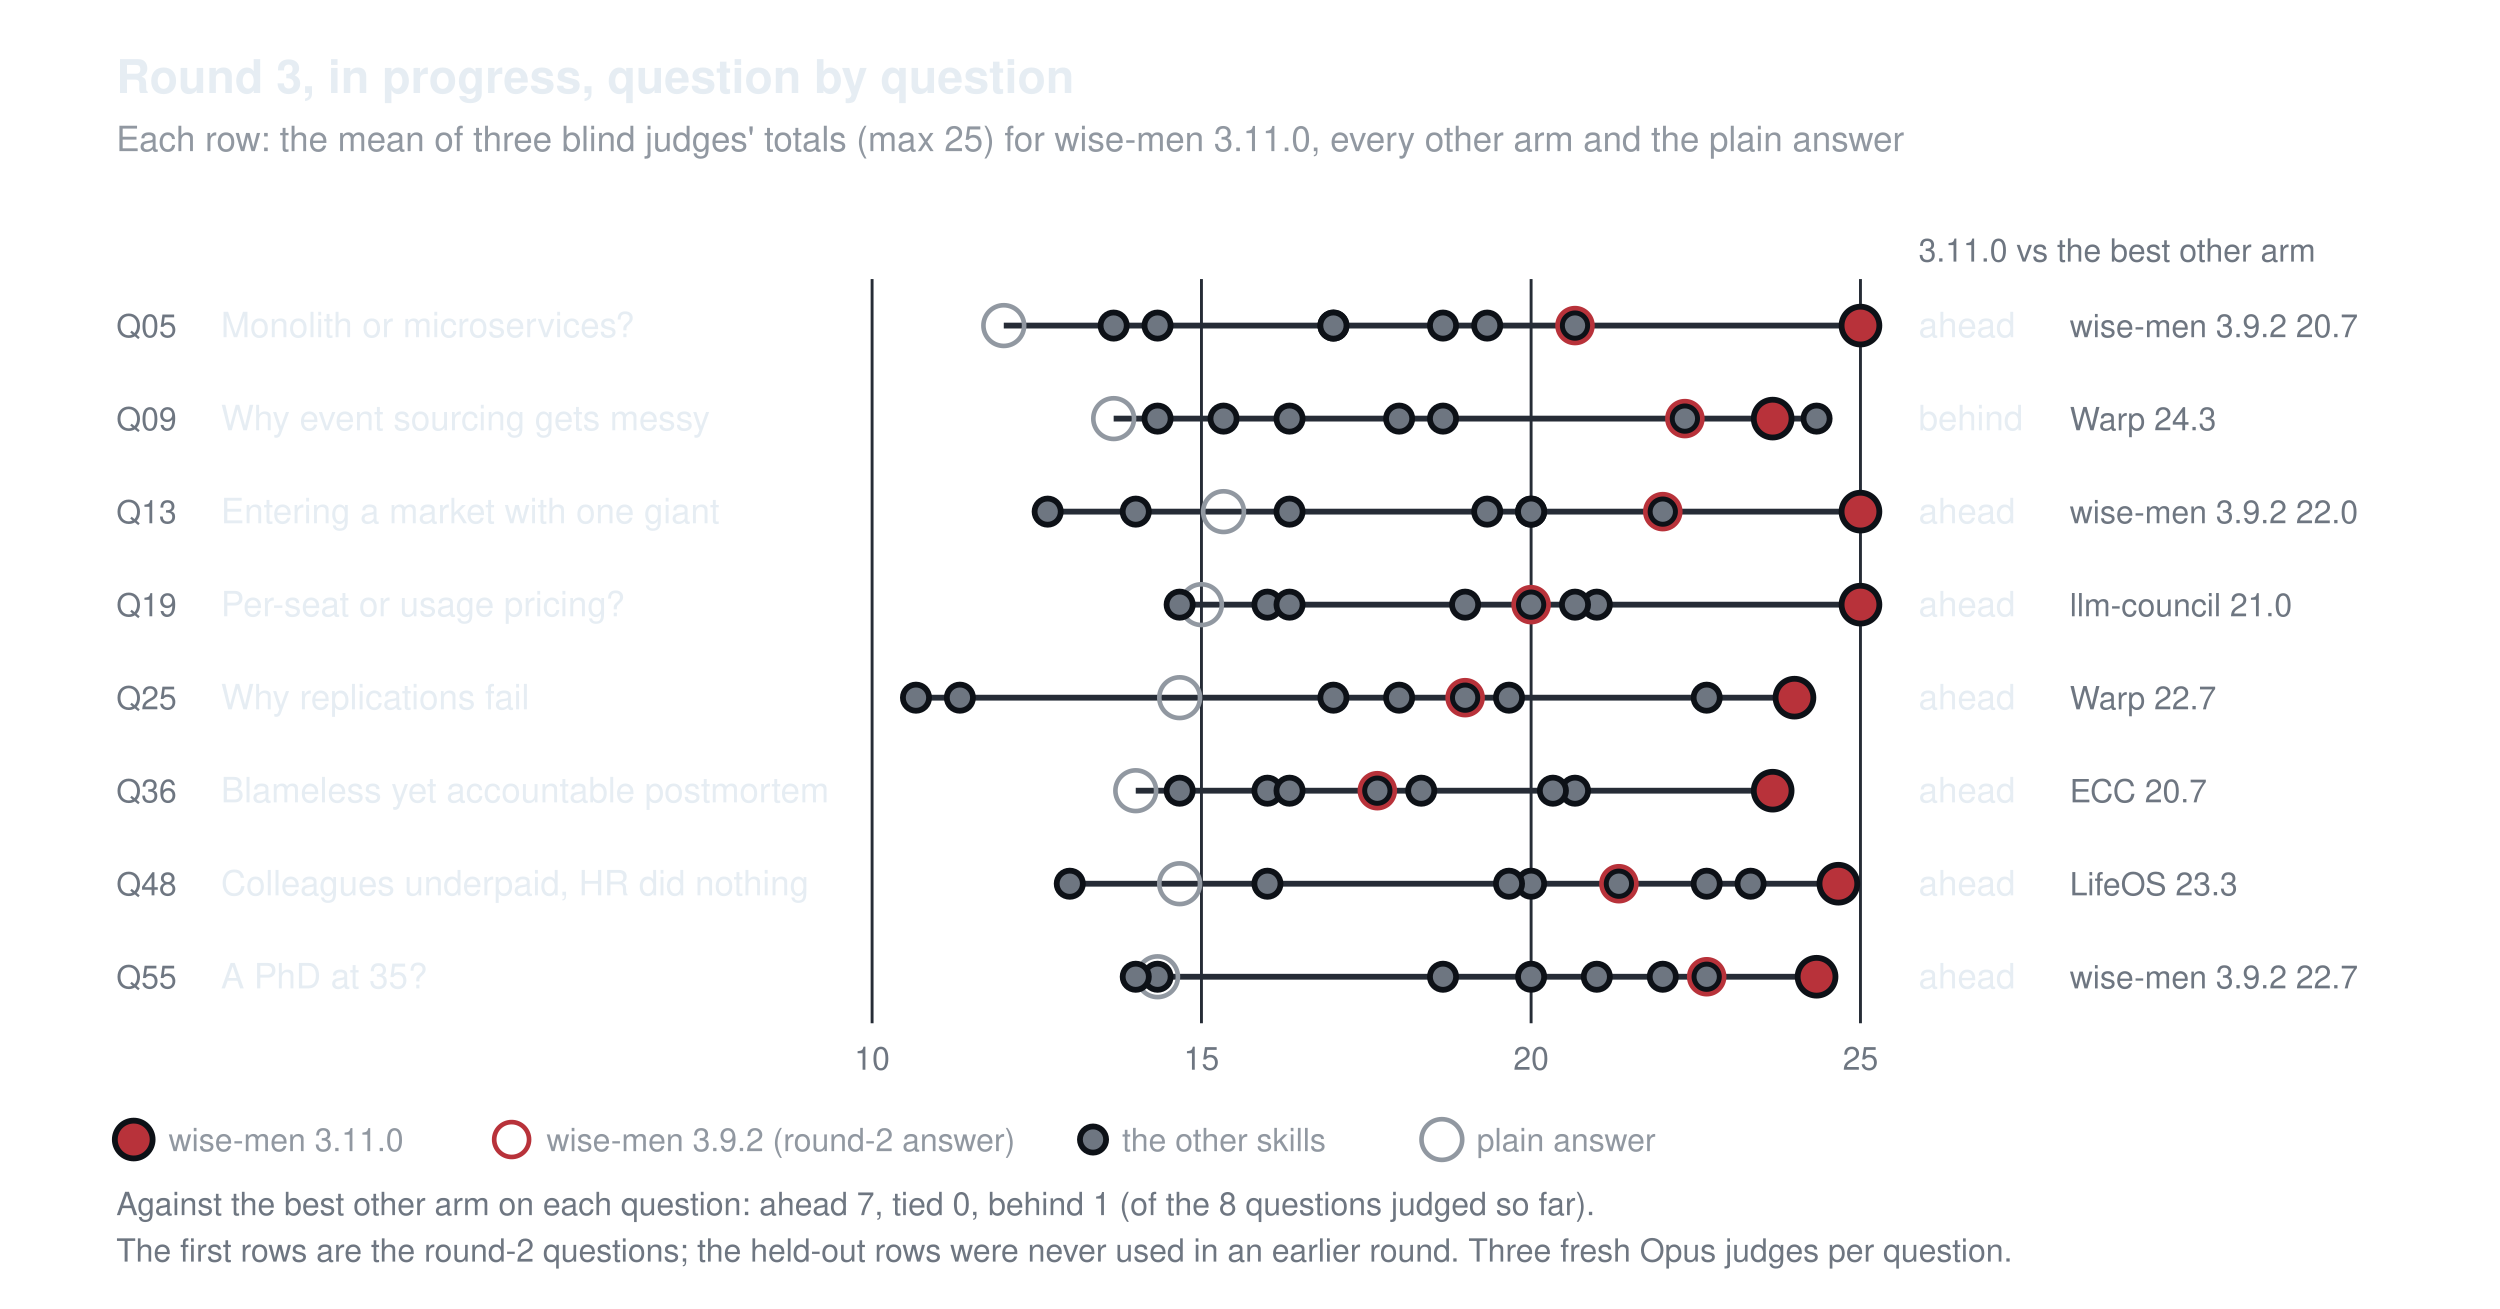
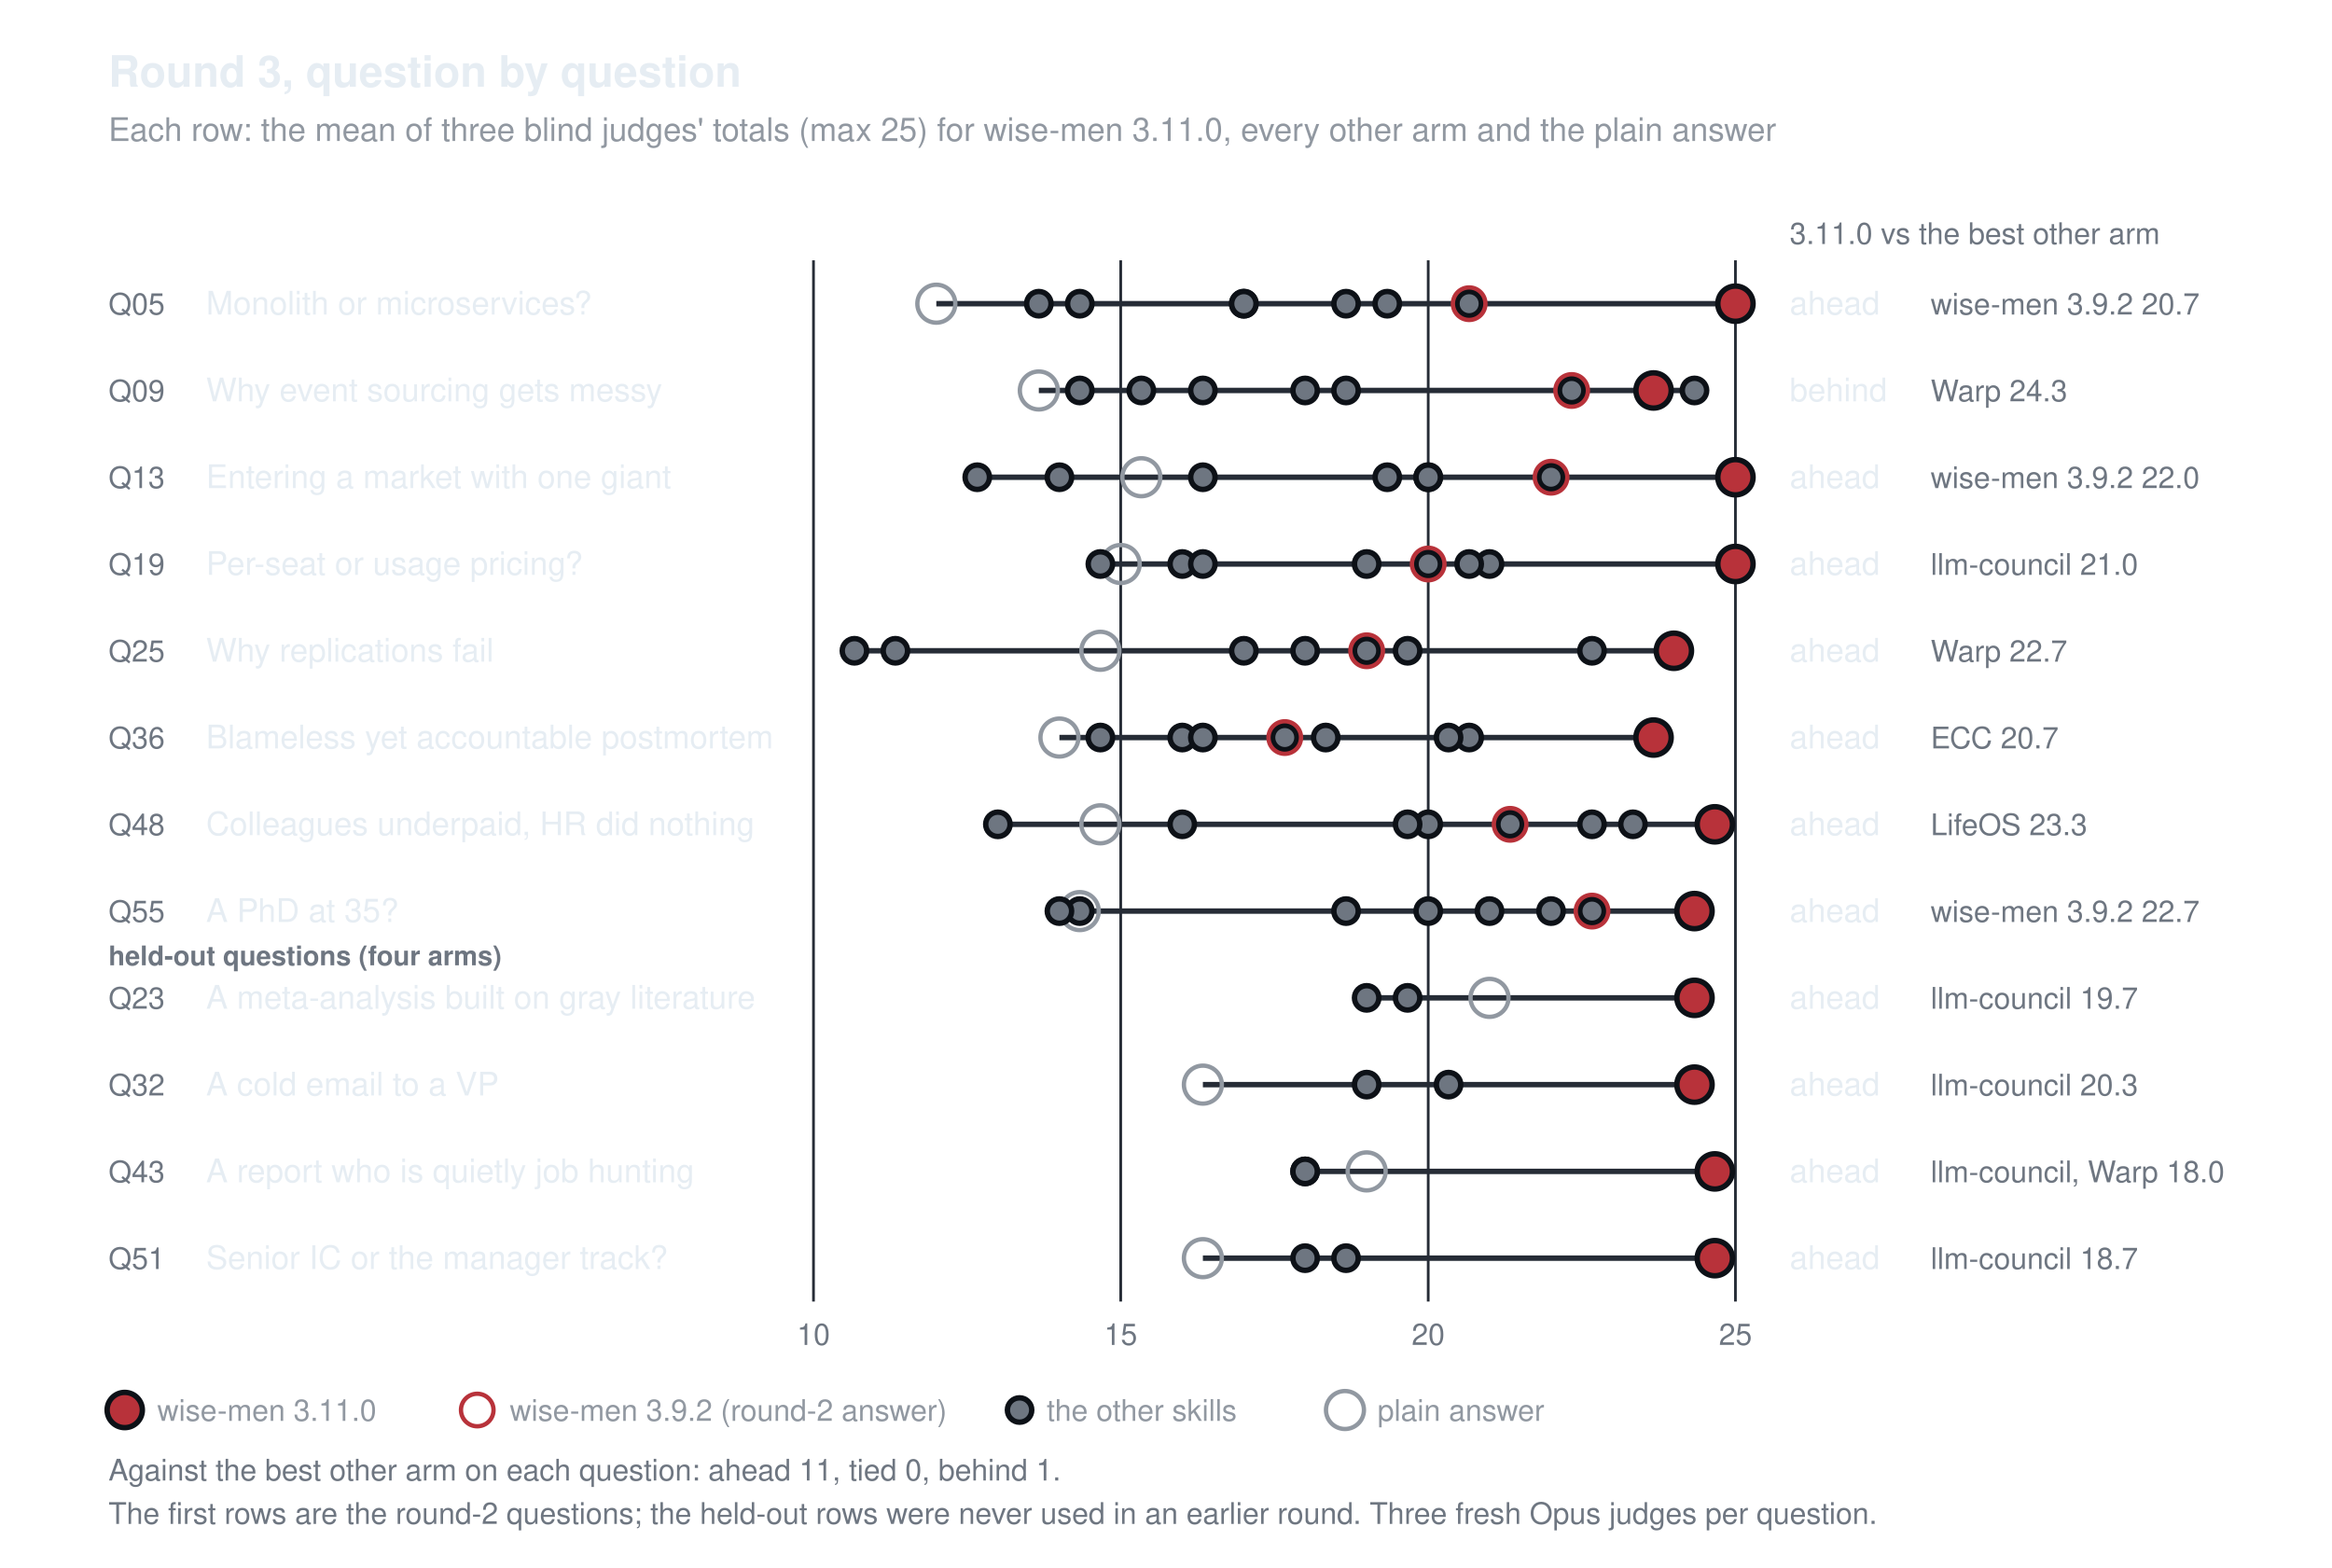
- <svg xmlns="http://www.w3.org/2000/svg" viewBox="0 0 860 450" width="860" font-family="-apple-system, BlinkMacSystemFont, 'Segoe UI', Helvetica, Arial, sans-serif">
-   <text x="40" y="32" font-size="16" font-weight="600" fill="#e6edf3" text-anchor="start">Round 3, in progress, question by question</text>
+ <svg xmlns="http://www.w3.org/2000/svg" viewBox="0 0 860 578" width="860" font-family="-apple-system, BlinkMacSystemFont, 'Segoe UI', Helvetica, Arial, sans-serif">
+   <text x="40" y="32" font-size="16" font-weight="600" fill="#e6edf3" text-anchor="start">Round 3, question by question</text>
  <text x="40" y="52" font-size="12" font-weight="400" fill="#9198a1" text-anchor="start">Each row: the mean of three blind judges' totals (max 25) for wise-men 3.11.0, every other arm and the plain answer</text>
  <text x="660" y="90" font-size="11" font-weight="400" fill="#6e7681" text-anchor="start">3.11.0 vs the best other arm</text>
-   <line x1="300" y1="96" x2="300" y2="352" stroke="#262c36" stroke-width="1" />
-   <text x="300" y="368" font-size="11" font-weight="400" fill="#6e7681" text-anchor="middle">10</text>
-   <line x1="413.3" y1="96" x2="413.3" y2="352" stroke="#262c36" stroke-width="1" />
-   <text x="413.3" y="368" font-size="11" font-weight="400" fill="#6e7681" text-anchor="middle">15</text>
-   <line x1="526.7" y1="96" x2="526.7" y2="352" stroke="#262c36" stroke-width="1" />
-   <text x="526.7" y="368" font-size="11" font-weight="400" fill="#6e7681" text-anchor="middle">20</text>
-   <line x1="640" y1="96" x2="640" y2="352" stroke="#262c36" stroke-width="1" />
-   <text x="640" y="368" font-size="11" font-weight="400" fill="#6e7681" text-anchor="middle">25</text>
+   <line x1="300" y1="96" x2="300" y2="480" stroke="#262c36" stroke-width="1" />
+   <text x="300" y="496" font-size="11" font-weight="400" fill="#6e7681" text-anchor="middle">10</text>
+   <line x1="413.3" y1="96" x2="413.3" y2="480" stroke="#262c36" stroke-width="1" />
+   <text x="413.3" y="496" font-size="11" font-weight="400" fill="#6e7681" text-anchor="middle">15</text>
+   <line x1="526.7" y1="96" x2="526.7" y2="480" stroke="#262c36" stroke-width="1" />
+   <text x="526.7" y="496" font-size="11" font-weight="400" fill="#6e7681" text-anchor="middle">20</text>
+   <line x1="640" y1="96" x2="640" y2="480" stroke="#262c36" stroke-width="1" />
+   <text x="640" y="496" font-size="11" font-weight="400" fill="#6e7681" text-anchor="middle">25</text>
  <text x="40" y="116" font-size="11" font-weight="400" fill="#6e7681" text-anchor="start">Q05</text>
  <text x="76" y="116" font-size="12" font-weight="400" fill="#e6edf3" text-anchor="start">Monolith or microservices?</text>
  <line x1="345.3" y1="112" x2="640" y2="112" stroke="#262c36" stroke-width="2" />
  <circle cx="345.3" cy="112" r="7" fill="none" stroke="#9198a1" stroke-width="1.6" />
  <circle cx="398.2" cy="112" r="4.5" fill="#6e7681" stroke="#0d1117" stroke-width="2" />
  <circle cx="383.1" cy="112" r="4.5" fill="#6e7681" stroke="#0d1117" stroke-width="2" />
  <circle cx="458.7" cy="112" r="4.5" fill="#6e7681" stroke="#0d1117" stroke-width="2" />
  <circle cx="458.7" cy="112" r="4.5" fill="#6e7681" stroke="#0d1117" stroke-width="2" />
  <circle cx="496.4" cy="112" r="4.5" fill="#6e7681" stroke="#0d1117" stroke-width="2" />
  <circle cx="511.6" cy="112" r="4.5" fill="#6e7681" stroke="#0d1117" stroke-width="2" />
  <circle cx="541.8" cy="112" r="4.5" fill="#6e7681" stroke="#0d1117" stroke-width="2" />
  <circle cx="541.8" cy="112" r="6" fill="none" stroke="#b8323a" stroke-width="1.6" />
  <circle cx="640" cy="112" r="6.5" fill="#b8323a" stroke="#0d1117" stroke-width="2" />
  <text x="660" y="116" font-size="12" font-weight="400" fill="#e6edf3" text-anchor="start">ahead</text>
  <text x="712" y="116" font-size="11" font-weight="400" fill="#6e7681" text-anchor="start">wise-men 3.9.2 20.7</text>
  <text x="40" y="148" font-size="11" font-weight="400" fill="#6e7681" text-anchor="start">Q09</text>
  <text x="76" y="148" font-size="12" font-weight="400" fill="#e6edf3" text-anchor="start">Why event sourcing gets messy</text>
  <line x1="383.1" y1="144" x2="624.9" y2="144" stroke="#262c36" stroke-width="2" />
  <circle cx="383.1" cy="144" r="7" fill="none" stroke="#9198a1" stroke-width="1.6" />
  <circle cx="420.9" cy="144" r="4.5" fill="#6e7681" stroke="#0d1117" stroke-width="2" />
  <circle cx="398.2" cy="144" r="4.5" fill="#6e7681" stroke="#0d1117" stroke-width="2" />
  <circle cx="481.3" cy="144" r="4.5" fill="#6e7681" stroke="#0d1117" stroke-width="2" />
  <circle cx="443.6" cy="144" r="4.5" fill="#6e7681" stroke="#0d1117" stroke-width="2" />
  <circle cx="496.4" cy="144" r="4.5" fill="#6e7681" stroke="#0d1117" stroke-width="2" />
  <circle cx="624.9" cy="144" r="4.5" fill="#6e7681" stroke="#0d1117" stroke-width="2" />
  <circle cx="579.6" cy="144" r="4.5" fill="#6e7681" stroke="#0d1117" stroke-width="2" />
  <circle cx="579.6" cy="144" r="6" fill="none" stroke="#b8323a" stroke-width="1.6" />
  <circle cx="609.8" cy="144" r="6.5" fill="#b8323a" stroke="#0d1117" stroke-width="2" />
  <text x="660" y="148" font-size="12" font-weight="400" fill="#e6edf3" text-anchor="start">behind</text>
  <text x="712" y="148" font-size="11" font-weight="400" fill="#6e7681" text-anchor="start">Warp 24.3</text>
  <text x="40" y="180" font-size="11" font-weight="400" fill="#6e7681" text-anchor="start">Q13</text>
  <text x="76" y="180" font-size="12" font-weight="400" fill="#e6edf3" text-anchor="start">Entering a market with one giant</text>
  <line x1="360.4" y1="176" x2="640" y2="176" stroke="#262c36" stroke-width="2" />
  <circle cx="420.9" cy="176" r="7" fill="none" stroke="#9198a1" stroke-width="1.6" />
  <circle cx="443.6" cy="176" r="4.5" fill="#6e7681" stroke="#0d1117" stroke-width="2" />
  <circle cx="360.4" cy="176" r="4.5" fill="#6e7681" stroke="#0d1117" stroke-width="2" />
  <circle cx="526.7" cy="176" r="4.5" fill="#6e7681" stroke="#0d1117" stroke-width="2" />
  <circle cx="511.6" cy="176" r="4.5" fill="#6e7681" stroke="#0d1117" stroke-width="2" />
  <circle cx="390.7" cy="176" r="4.5" fill="#6e7681" stroke="#0d1117" stroke-width="2" />
  <circle cx="526.7" cy="176" r="4.5" fill="#6e7681" stroke="#0d1117" stroke-width="2" />
  <circle cx="572" cy="176" r="4.5" fill="#6e7681" stroke="#0d1117" stroke-width="2" />
  <circle cx="572" cy="176" r="6" fill="none" stroke="#b8323a" stroke-width="1.6" />
  <circle cx="640" cy="176" r="6.5" fill="#b8323a" stroke="#0d1117" stroke-width="2" />
  <text x="660" y="180" font-size="12" font-weight="400" fill="#e6edf3" text-anchor="start">ahead</text>
  <text x="712" y="180" font-size="11" font-weight="400" fill="#6e7681" text-anchor="start">wise-men 3.9.2 22.0</text>
  <text x="40" y="212" font-size="11" font-weight="400" fill="#6e7681" text-anchor="start">Q19</text>
  <text x="76" y="212" font-size="12" font-weight="400" fill="#e6edf3" text-anchor="start">Per-seat or usage pricing?</text>
  <line x1="405.8" y1="208" x2="640" y2="208" stroke="#262c36" stroke-width="2" />
  <circle cx="413.3" cy="208" r="7" fill="none" stroke="#9198a1" stroke-width="1.6" />
  <circle cx="436" cy="208" r="4.5" fill="#6e7681" stroke="#0d1117" stroke-width="2" />
  <circle cx="443.6" cy="208" r="4.5" fill="#6e7681" stroke="#0d1117" stroke-width="2" />
  <circle cx="405.8" cy="208" r="4.5" fill="#6e7681" stroke="#0d1117" stroke-width="2" />
  <circle cx="549.3" cy="208" r="4.5" fill="#6e7681" stroke="#0d1117" stroke-width="2" />
  <circle cx="504" cy="208" r="4.5" fill="#6e7681" stroke="#0d1117" stroke-width="2" />
  <circle cx="541.8" cy="208" r="4.5" fill="#6e7681" stroke="#0d1117" stroke-width="2" />
  <circle cx="526.7" cy="208" r="4.5" fill="#6e7681" stroke="#0d1117" stroke-width="2" />
  <circle cx="526.7" cy="208" r="6" fill="none" stroke="#b8323a" stroke-width="1.6" />
  <circle cx="640" cy="208" r="6.5" fill="#b8323a" stroke="#0d1117" stroke-width="2" />
  <text x="660" y="212" font-size="12" font-weight="400" fill="#e6edf3" text-anchor="start">ahead</text>
  <text x="712" y="212" font-size="11" font-weight="400" fill="#6e7681" text-anchor="start">llm-council 21.0</text>
  <text x="40" y="244" font-size="11" font-weight="400" fill="#6e7681" text-anchor="start">Q25</text>
  <text x="76" y="244" font-size="12" font-weight="400" fill="#e6edf3" text-anchor="start">Why replications fail</text>
  <line x1="315.1" y1="240" x2="617.3" y2="240" stroke="#262c36" stroke-width="2" />
  <circle cx="405.8" cy="240" r="7" fill="none" stroke="#9198a1" stroke-width="1.6" />
  <circle cx="330.2" cy="240" r="4.5" fill="#6e7681" stroke="#0d1117" stroke-width="2" />
  <circle cx="315.1" cy="240" r="4.5" fill="#6e7681" stroke="#0d1117" stroke-width="2" />
  <circle cx="519.1" cy="240" r="4.5" fill="#6e7681" stroke="#0d1117" stroke-width="2" />
  <circle cx="481.3" cy="240" r="4.5" fill="#6e7681" stroke="#0d1117" stroke-width="2" />
  <circle cx="458.7" cy="240" r="4.5" fill="#6e7681" stroke="#0d1117" stroke-width="2" />
  <circle cx="587.1" cy="240" r="4.5" fill="#6e7681" stroke="#0d1117" stroke-width="2" />
  <circle cx="504" cy="240" r="4.5" fill="#6e7681" stroke="#0d1117" stroke-width="2" />
  <circle cx="504" cy="240" r="6" fill="none" stroke="#b8323a" stroke-width="1.6" />
  <circle cx="617.3" cy="240" r="6.5" fill="#b8323a" stroke="#0d1117" stroke-width="2" />
  <text x="660" y="244" font-size="12" font-weight="400" fill="#e6edf3" text-anchor="start">ahead</text>
  <text x="712" y="244" font-size="11" font-weight="400" fill="#6e7681" text-anchor="start">Warp 22.7</text>
  <text x="40" y="276" font-size="11" font-weight="400" fill="#6e7681" text-anchor="start">Q36</text>
  <text x="76" y="276" font-size="12" font-weight="400" fill="#e6edf3" text-anchor="start">Blameless yet accountable postmortem</text>
  <line x1="390.7" y1="272" x2="609.8" y2="272" stroke="#262c36" stroke-width="2" />
  <circle cx="390.7" cy="272" r="7" fill="none" stroke="#9198a1" stroke-width="1.6" />
  <circle cx="405.8" cy="272" r="4.5" fill="#6e7681" stroke="#0d1117" stroke-width="2" />
  <circle cx="436" cy="272" r="4.5" fill="#6e7681" stroke="#0d1117" stroke-width="2" />
  <circle cx="488.9" cy="272" r="4.5" fill="#6e7681" stroke="#0d1117" stroke-width="2" />
  <circle cx="443.6" cy="272" r="4.5" fill="#6e7681" stroke="#0d1117" stroke-width="2" />
  <circle cx="541.8" cy="272" r="4.5" fill="#6e7681" stroke="#0d1117" stroke-width="2" />
  <circle cx="534.2" cy="272" r="4.5" fill="#6e7681" stroke="#0d1117" stroke-width="2" />
  <circle cx="473.8" cy="272" r="4.5" fill="#6e7681" stroke="#0d1117" stroke-width="2" />
  <circle cx="473.8" cy="272" r="6" fill="none" stroke="#b8323a" stroke-width="1.6" />
  <circle cx="609.8" cy="272" r="6.5" fill="#b8323a" stroke="#0d1117" stroke-width="2" />
  <text x="660" y="276" font-size="12" font-weight="400" fill="#e6edf3" text-anchor="start">ahead</text>
  <text x="712" y="276" font-size="11" font-weight="400" fill="#6e7681" text-anchor="start">ECC 20.7</text>
  <text x="40" y="308" font-size="11" font-weight="400" fill="#6e7681" text-anchor="start">Q48</text>
  <text x="76" y="308" font-size="12" font-weight="400" fill="#e6edf3" text-anchor="start">Colleagues underpaid, HR did nothing</text>
  <line x1="368" y1="304" x2="632.4" y2="304" stroke="#262c36" stroke-width="2" />
  <circle cx="405.8" cy="304" r="7" fill="none" stroke="#9198a1" stroke-width="1.6" />
  <circle cx="436" cy="304" r="4.5" fill="#6e7681" stroke="#0d1117" stroke-width="2" />
  <circle cx="368" cy="304" r="4.5" fill="#6e7681" stroke="#0d1117" stroke-width="2" />
  <circle cx="602.2" cy="304" r="4.5" fill="#6e7681" stroke="#0d1117" stroke-width="2" />
  <circle cx="526.7" cy="304" r="4.5" fill="#6e7681" stroke="#0d1117" stroke-width="2" />
  <circle cx="519.1" cy="304" r="4.5" fill="#6e7681" stroke="#0d1117" stroke-width="2" />
  <circle cx="587.1" cy="304" r="4.5" fill="#6e7681" stroke="#0d1117" stroke-width="2" />
  <circle cx="556.9" cy="304" r="4.5" fill="#6e7681" stroke="#0d1117" stroke-width="2" />
  <circle cx="556.9" cy="304" r="6" fill="none" stroke="#b8323a" stroke-width="1.6" />
  <circle cx="632.4" cy="304" r="6.5" fill="#b8323a" stroke="#0d1117" stroke-width="2" />
  <text x="660" y="308" font-size="12" font-weight="400" fill="#e6edf3" text-anchor="start">ahead</text>
  <text x="712" y="308" font-size="11" font-weight="400" fill="#6e7681" text-anchor="start">LifeOS 23.3</text>
  <text x="40" y="340" font-size="11" font-weight="400" fill="#6e7681" text-anchor="start">Q55</text>
  <text x="76" y="340" font-size="12" font-weight="400" fill="#e6edf3" text-anchor="start">A PhD at 35?</text>
  <line x1="390.7" y1="336" x2="624.9" y2="336" stroke="#262c36" stroke-width="2" />
  <circle cx="398.2" cy="336" r="7" fill="none" stroke="#9198a1" stroke-width="1.6" />
  <circle cx="398.2" cy="336" r="4.5" fill="#6e7681" stroke="#0d1117" stroke-width="2" />
  <circle cx="390.7" cy="336" r="4.5" fill="#6e7681" stroke="#0d1117" stroke-width="2" />
  <circle cx="572" cy="336" r="4.5" fill="#6e7681" stroke="#0d1117" stroke-width="2" />
  <circle cx="549.3" cy="336" r="4.5" fill="#6e7681" stroke="#0d1117" stroke-width="2" />
  <circle cx="496.4" cy="336" r="4.5" fill="#6e7681" stroke="#0d1117" stroke-width="2" />
  <circle cx="526.7" cy="336" r="4.5" fill="#6e7681" stroke="#0d1117" stroke-width="2" />
  <circle cx="587.1" cy="336" r="4.5" fill="#6e7681" stroke="#0d1117" stroke-width="2" />
  <circle cx="587.1" cy="336" r="6" fill="none" stroke="#b8323a" stroke-width="1.6" />
  <circle cx="624.9" cy="336" r="6.5" fill="#b8323a" stroke="#0d1117" stroke-width="2" />
  <text x="660" y="340" font-size="12" font-weight="400" fill="#e6edf3" text-anchor="start">ahead</text>
  <text x="712" y="340" font-size="11" font-weight="400" fill="#6e7681" text-anchor="start">wise-men 3.9.2 22.7</text>
-   <circle cx="46" cy="392" r="6.5" fill="#b8323a" stroke="#0d1117" stroke-width="2" />
-   <text x="58" y="396" font-size="11" font-weight="400" fill="#9198a1" text-anchor="start">wise-men 3.11.0</text>
-   <circle cx="176" cy="392" r="6" fill="none" stroke="#b8323a" stroke-width="1.6" />
-   <text x="188" y="396" font-size="11" font-weight="400" fill="#9198a1" text-anchor="start">wise-men 3.9.2 (round-2 answer)</text>
-   <circle cx="376" cy="392" r="4.5" fill="#6e7681" stroke="#0d1117" stroke-width="2" />
-   <text x="386" y="396" font-size="11" font-weight="400" fill="#9198a1" text-anchor="start">the other skills</text>
-   <circle cx="496" cy="392" r="7" fill="none" stroke="#9198a1" stroke-width="1.6" />
-   <text x="508" y="396" font-size="11" font-weight="400" fill="#9198a1" text-anchor="start">plain answer</text>
-   <text x="40" y="418" font-size="11" font-weight="400" fill="#6e7681" text-anchor="start">Against the best other arm on each question: ahead 7, tied 0, behind 1 (of the 8 questions judged so far).</text>
-   <text x="40" y="434" font-size="11" font-weight="400" fill="#6e7681" text-anchor="start">The first rows are the round-2 questions; the held-out rows were never used in an earlier round. Three fresh Opus judges per question.</text>
+   <text x="40" y="356" font-size="10" font-weight="600" fill="#6e7681" text-anchor="start">held-out questions (four arms)</text>
+   <text x="40" y="372" font-size="11" font-weight="400" fill="#6e7681" text-anchor="start">Q23</text>
+   <text x="76" y="372" font-size="12" font-weight="400" fill="#e6edf3" text-anchor="start">A meta-analysis built on gray literature</text>
+   <line x1="504" y1="368" x2="624.9" y2="368" stroke="#262c36" stroke-width="2" />
+   <circle cx="549.3" cy="368" r="7" fill="none" stroke="#9198a1" stroke-width="1.6" />
+   <circle cx="519.1" cy="368" r="4.5" fill="#6e7681" stroke="#0d1117" stroke-width="2" />
+   <circle cx="504" cy="368" r="4.5" fill="#6e7681" stroke="#0d1117" stroke-width="2" />
+   <circle cx="624.9" cy="368" r="6.5" fill="#b8323a" stroke="#0d1117" stroke-width="2" />
+   <text x="660" y="372" font-size="12" font-weight="400" fill="#e6edf3" text-anchor="start">ahead</text>
+   <text x="712" y="372" font-size="11" font-weight="400" fill="#6e7681" text-anchor="start">llm-council 19.7</text>
+   <text x="40" y="404" font-size="11" font-weight="400" fill="#6e7681" text-anchor="start">Q32</text>
+   <text x="76" y="404" font-size="12" font-weight="400" fill="#e6edf3" text-anchor="start">A cold email to a VP</text>
+   <line x1="443.6" y1="400" x2="624.9" y2="400" stroke="#262c36" stroke-width="2" />
+   <circle cx="443.6" cy="400" r="7" fill="none" stroke="#9198a1" stroke-width="1.6" />
+   <circle cx="534.2" cy="400" r="4.5" fill="#6e7681" stroke="#0d1117" stroke-width="2" />
+   <circle cx="504" cy="400" r="4.5" fill="#6e7681" stroke="#0d1117" stroke-width="2" />
+   <circle cx="624.9" cy="400" r="6.5" fill="#b8323a" stroke="#0d1117" stroke-width="2" />
+   <text x="660" y="404" font-size="12" font-weight="400" fill="#e6edf3" text-anchor="start">ahead</text>
+   <text x="712" y="404" font-size="11" font-weight="400" fill="#6e7681" text-anchor="start">llm-council 20.3</text>
+   <text x="40" y="436" font-size="11" font-weight="400" fill="#6e7681" text-anchor="start">Q43</text>
+   <text x="76" y="436" font-size="12" font-weight="400" fill="#e6edf3" text-anchor="start">A report who is quietly job hunting</text>
+   <line x1="481.3" y1="432" x2="632.4" y2="432" stroke="#262c36" stroke-width="2" />
+   <circle cx="504" cy="432" r="7" fill="none" stroke="#9198a1" stroke-width="1.6" />
+   <circle cx="481.3" cy="432" r="4.5" fill="#6e7681" stroke="#0d1117" stroke-width="2" />
+   <circle cx="481.3" cy="432" r="4.5" fill="#6e7681" stroke="#0d1117" stroke-width="2" />
+   <circle cx="632.4" cy="432" r="6.5" fill="#b8323a" stroke="#0d1117" stroke-width="2" />
+   <text x="660" y="436" font-size="12" font-weight="400" fill="#e6edf3" text-anchor="start">ahead</text>
+   <text x="712" y="436" font-size="11" font-weight="400" fill="#6e7681" text-anchor="start">llm-council, Warp 18.0</text>
+   <text x="40" y="468" font-size="11" font-weight="400" fill="#6e7681" text-anchor="start">Q51</text>
+   <text x="76" y="468" font-size="12" font-weight="400" fill="#e6edf3" text-anchor="start">Senior IC or the manager track?</text>
+   <line x1="443.6" y1="464" x2="632.4" y2="464" stroke="#262c36" stroke-width="2" />
+   <circle cx="443.6" cy="464" r="7" fill="none" stroke="#9198a1" stroke-width="1.6" />
+   <circle cx="496.4" cy="464" r="4.5" fill="#6e7681" stroke="#0d1117" stroke-width="2" />
+   <circle cx="481.3" cy="464" r="4.5" fill="#6e7681" stroke="#0d1117" stroke-width="2" />
+   <circle cx="632.4" cy="464" r="6.5" fill="#b8323a" stroke="#0d1117" stroke-width="2" />
+   <text x="660" y="468" font-size="12" font-weight="400" fill="#e6edf3" text-anchor="start">ahead</text>
+   <text x="712" y="468" font-size="11" font-weight="400" fill="#6e7681" text-anchor="start">llm-council 18.7</text>
+   <circle cx="46" cy="520" r="6.5" fill="#b8323a" stroke="#0d1117" stroke-width="2" />
+   <text x="58" y="524" font-size="11" font-weight="400" fill="#9198a1" text-anchor="start">wise-men 3.11.0</text>
+   <circle cx="176" cy="520" r="6" fill="none" stroke="#b8323a" stroke-width="1.6" />
+   <text x="188" y="524" font-size="11" font-weight="400" fill="#9198a1" text-anchor="start">wise-men 3.9.2 (round-2 answer)</text>
+   <circle cx="376" cy="520" r="4.5" fill="#6e7681" stroke="#0d1117" stroke-width="2" />
+   <text x="386" y="524" font-size="11" font-weight="400" fill="#9198a1" text-anchor="start">the other skills</text>
+   <circle cx="496" cy="520" r="7" fill="none" stroke="#9198a1" stroke-width="1.6" />
+   <text x="508" y="524" font-size="11" font-weight="400" fill="#9198a1" text-anchor="start">plain answer</text>
+   <text x="40" y="546" font-size="11" font-weight="400" fill="#6e7681" text-anchor="start">Against the best other arm on each question: ahead 11, tied 0, behind 1.</text>
+   <text x="40" y="562" font-size="11" font-weight="400" fill="#6e7681" text-anchor="start">The first rows are the round-2 questions; the held-out rows were never used in an earlier round. Three fresh Opus judges per question.</text>
</svg>
